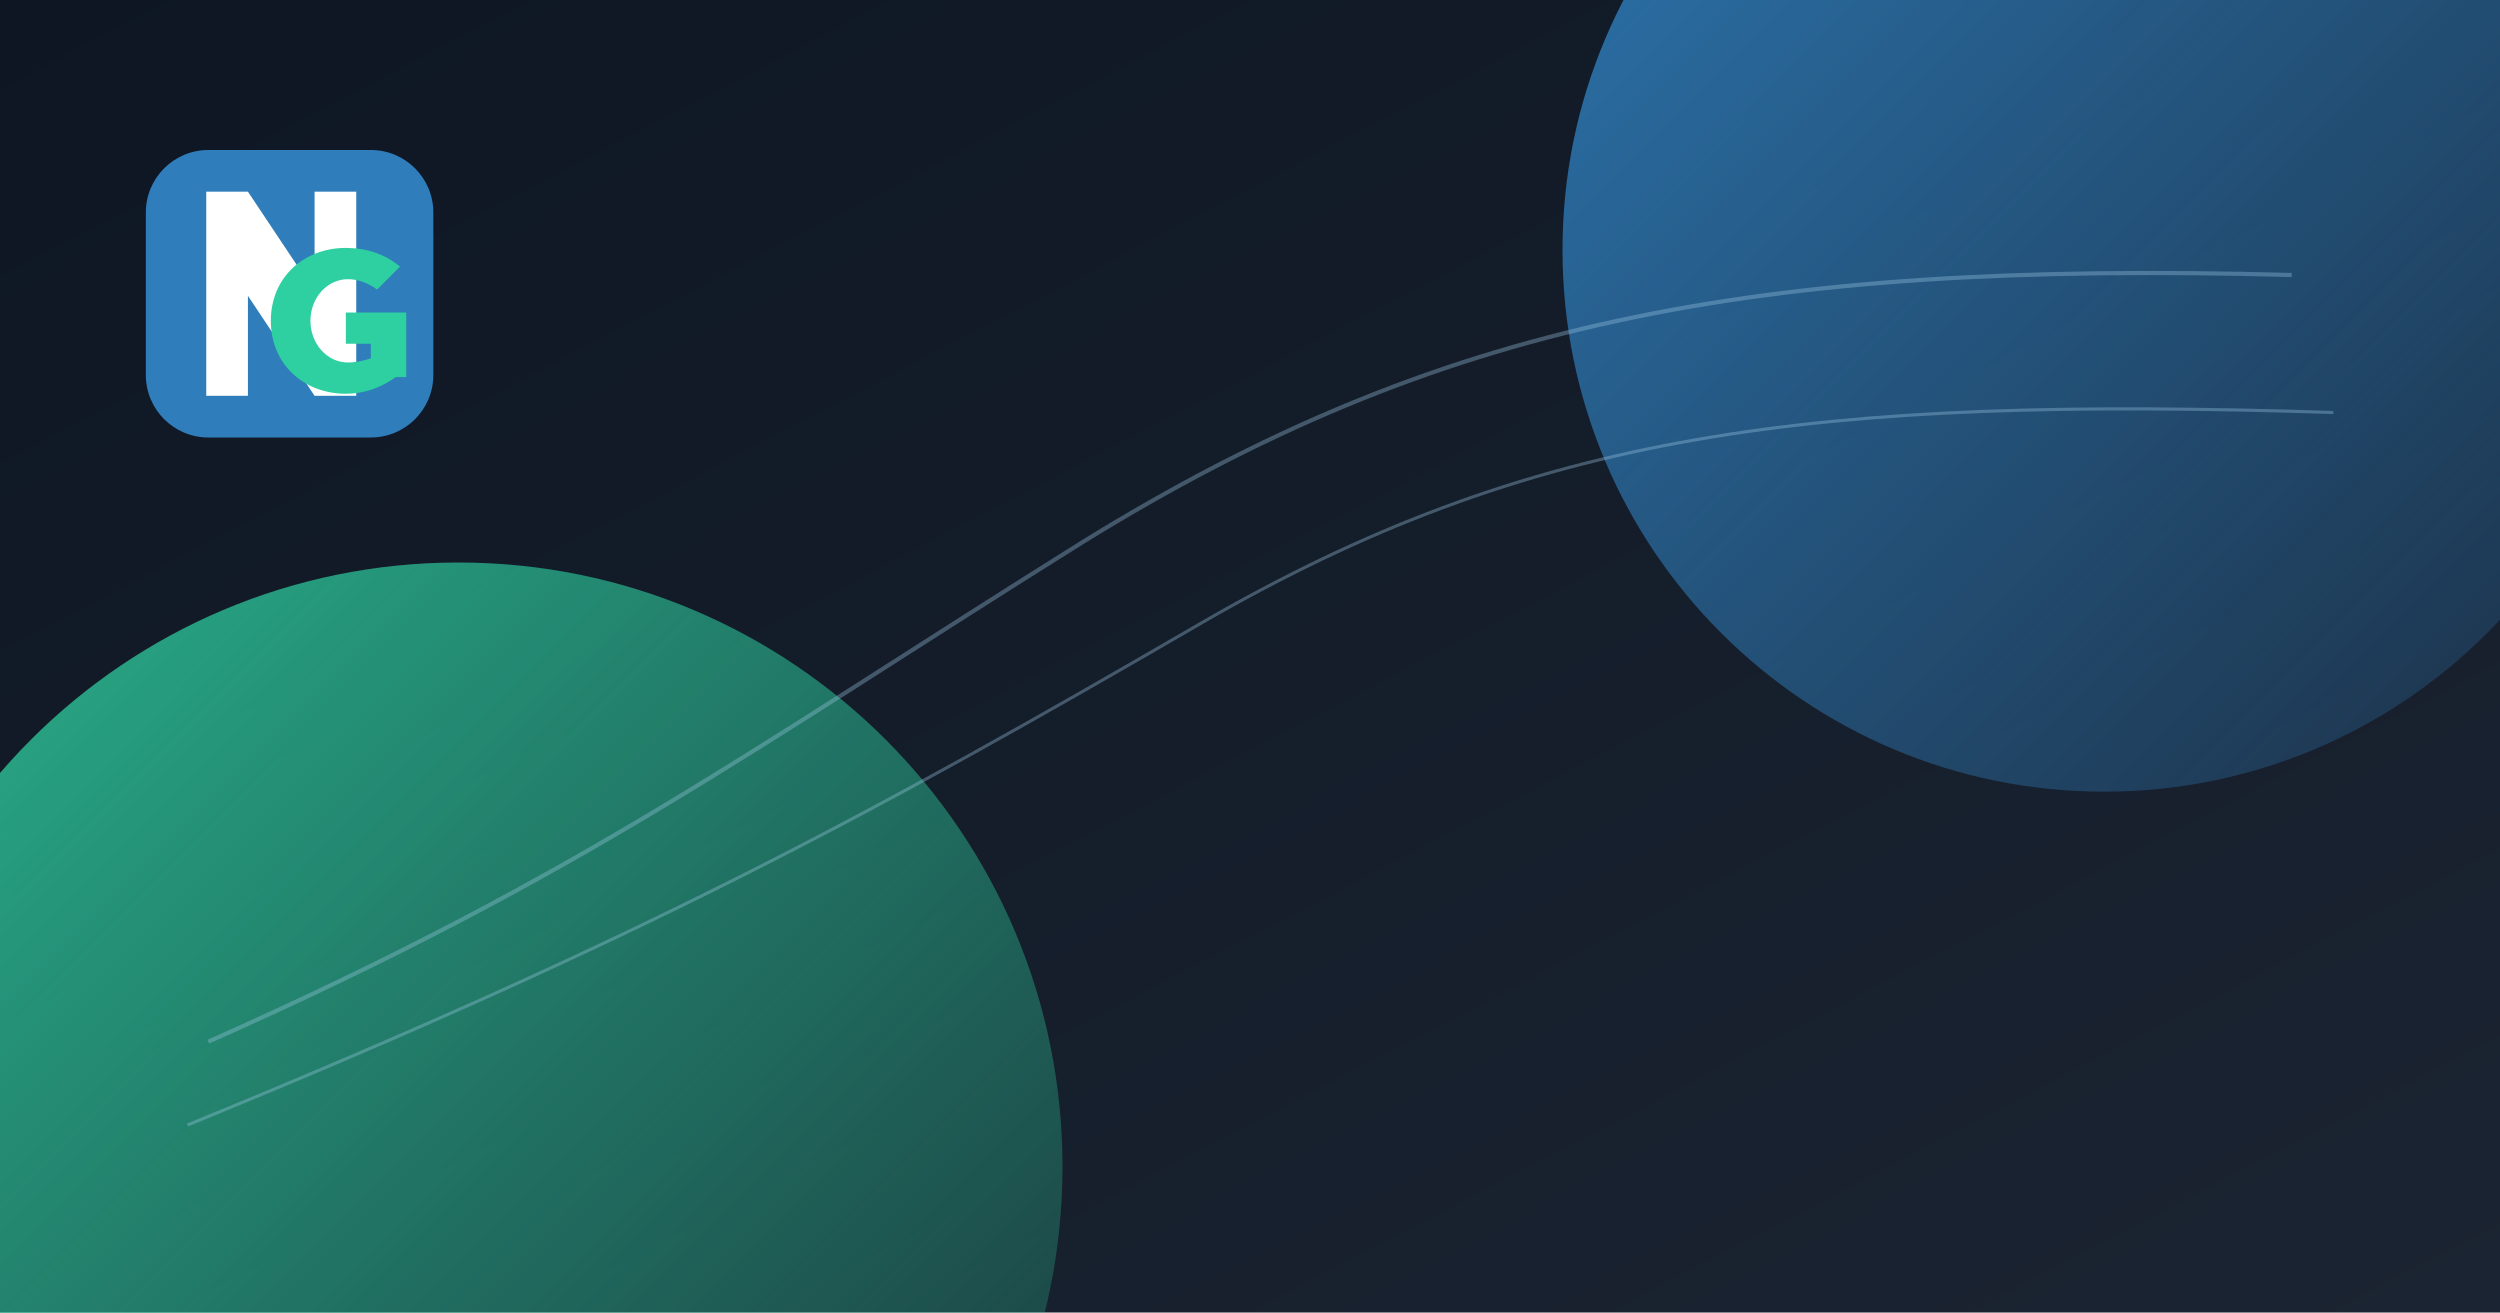
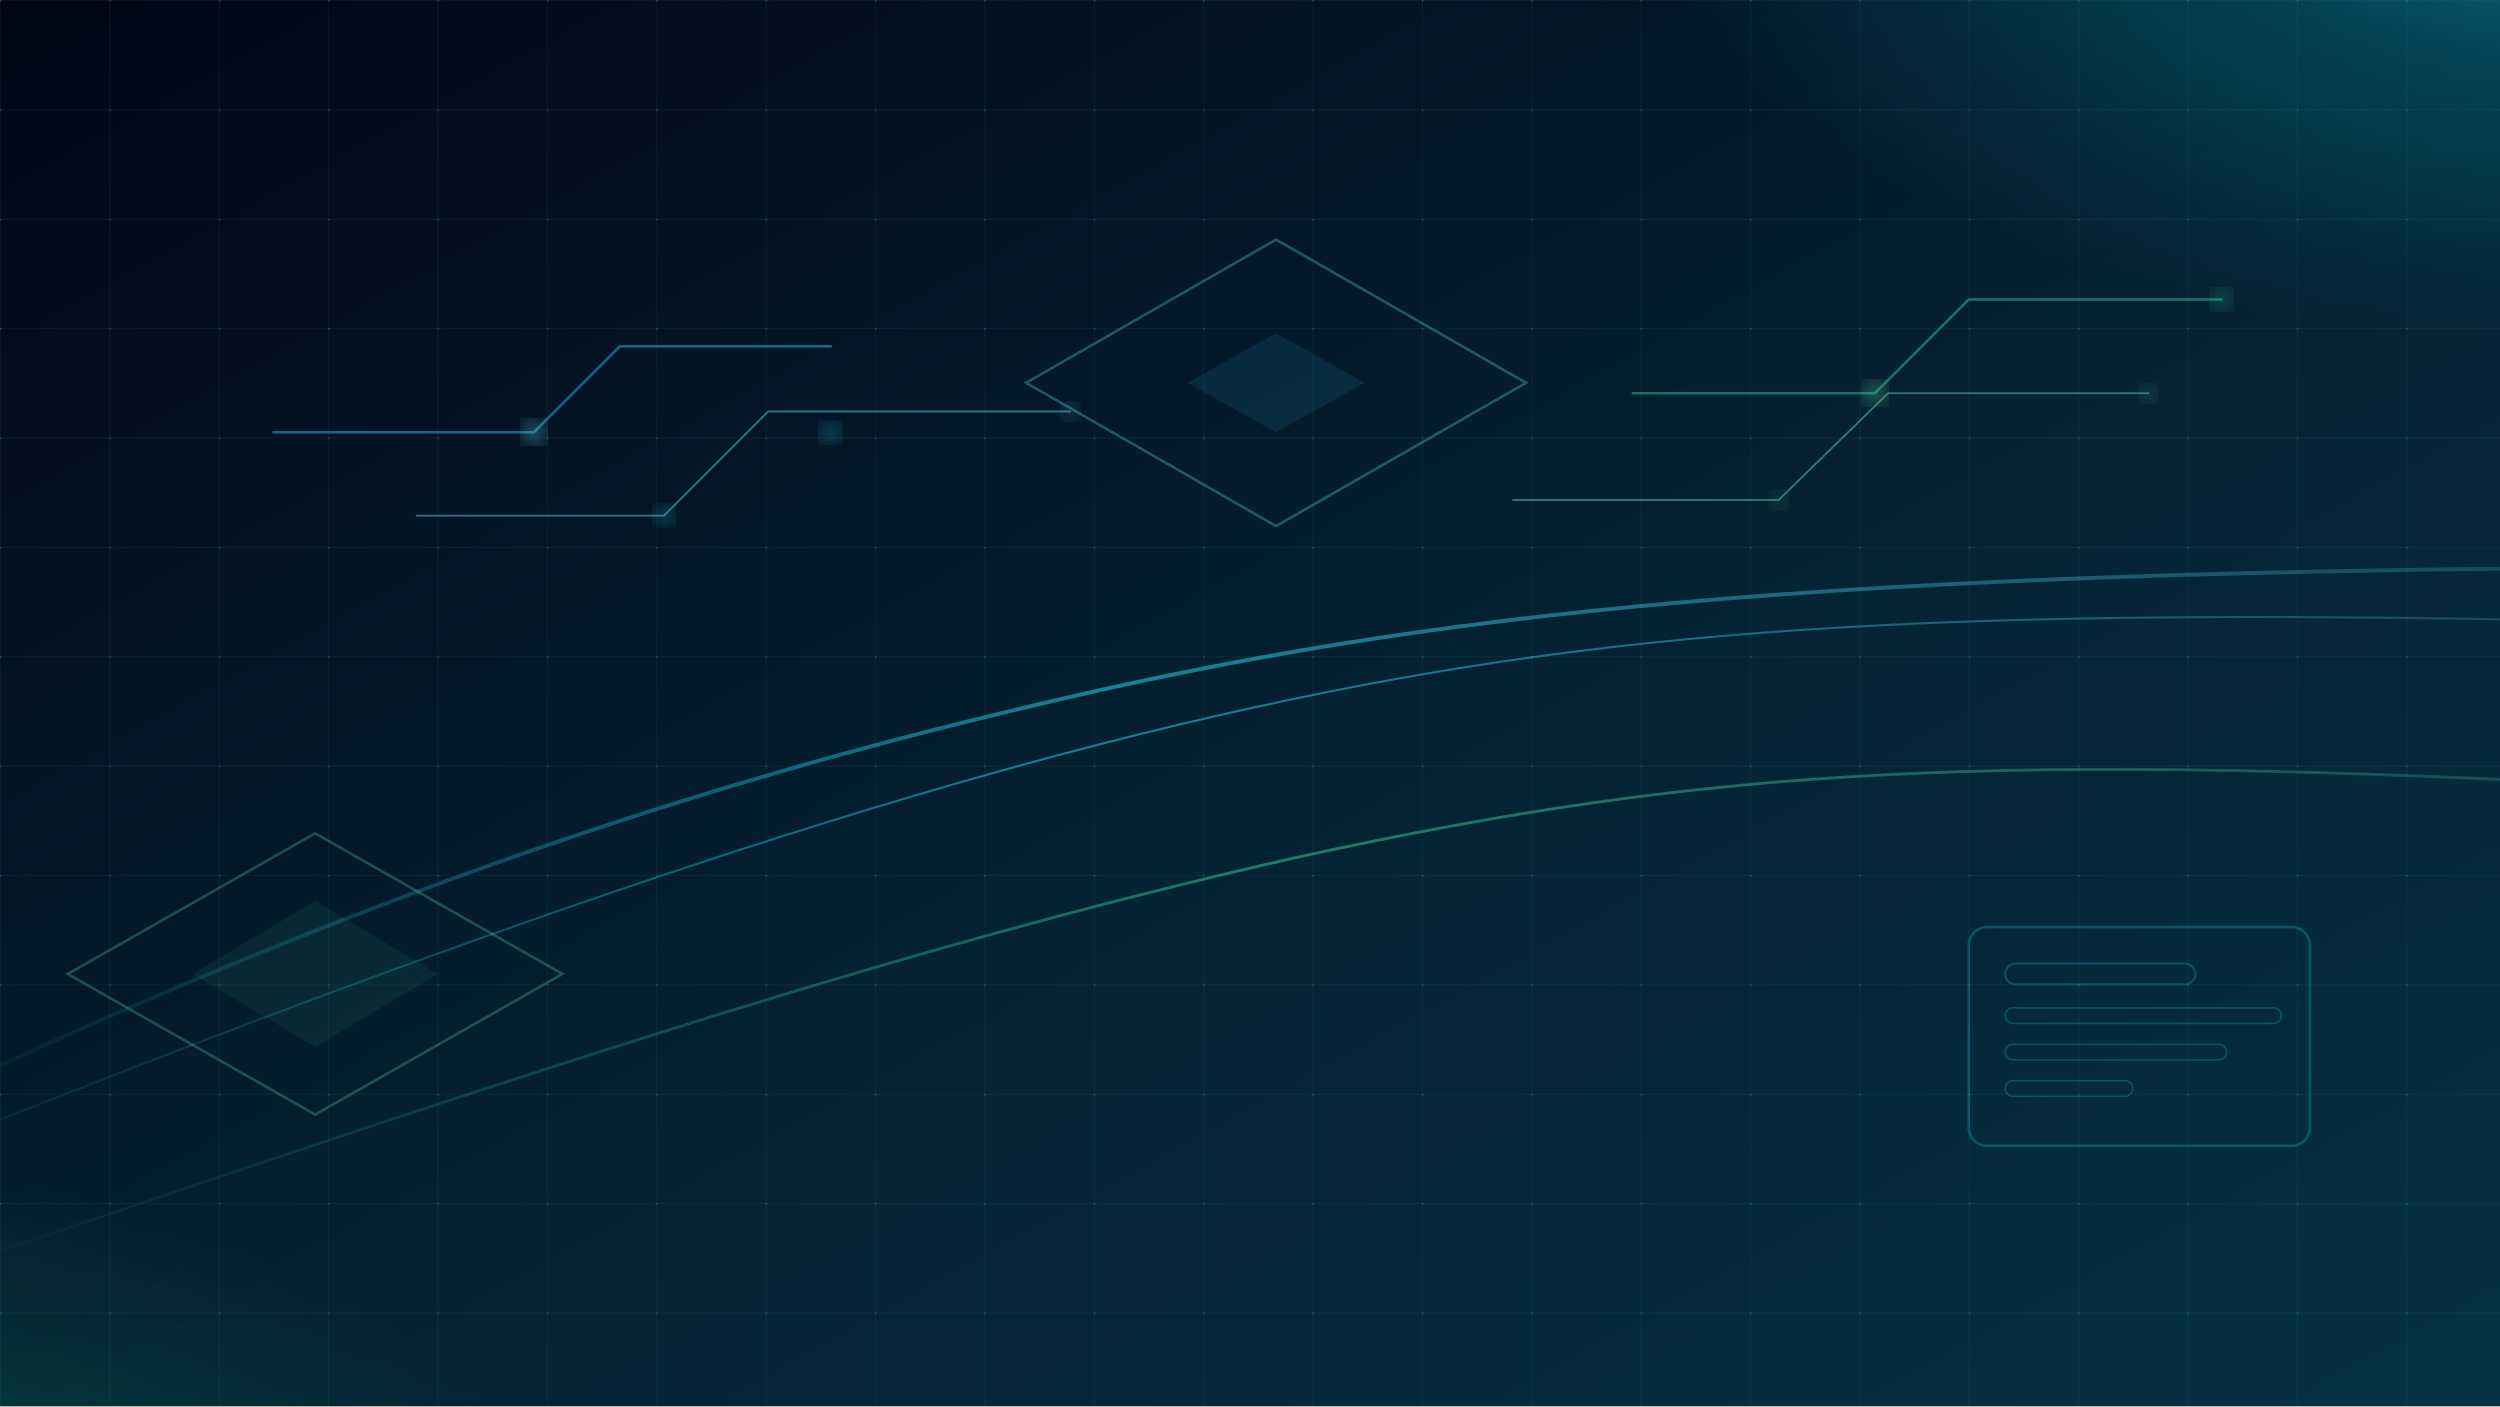
- <svg xmlns="http://www.w3.org/2000/svg" viewBox="0 0 1200 630" role="img" aria-labelledby="title desc">
+ <svg xmlns="http://www.w3.org/2000/svg" viewBox="0 0 1920 1080" role="img" aria-labelledby="title desc">
  <defs>
    <linearGradient id="bg" x1="0%" y1="0%" x2="100%" y2="100%">
-       <stop offset="0%" stop-color="#0E1623" />
-       <stop offset="100%" stop-color="#1B2432" />
+       <stop offset="0%" stop-color="#020617" />
+       <stop offset="52%" stop-color="#042131" />
+       <stop offset="100%" stop-color="#063243" />
    </linearGradient>
-     <linearGradient id="orbBlue" x1="0%" y1="0%" x2="100%" y2="100%">
-       <stop offset="0%" stop-color="#2F7DBA" stop-opacity="0.95" />
-       <stop offset="100%" stop-color="#2F7DBA" stop-opacity="0.15" />
+     <radialGradient id="cyanBloom" cx="80%" cy="14%" r="52%">
+       <stop offset="0%" stop-color="#67E8F9" stop-opacity="0.56" />
+       <stop offset="45%" stop-color="#06B6D4" stop-opacity="0.24" />
+       <stop offset="100%" stop-color="#06B6D4" stop-opacity="0" />
+     </radialGradient>
+     <radialGradient id="greenBloom" cx="16%" cy="92%" r="55%">
+       <stop offset="0%" stop-color="#6EE7B7" stop-opacity="0.48" />
+       <stop offset="48%" stop-color="#10B981" stop-opacity="0.2" />
+       <stop offset="100%" stop-color="#10B981" stop-opacity="0" />
+     </radialGradient>
+     <linearGradient id="traceCyan" x1="0%" y1="0%" x2="100%" y2="0%">
+       <stop offset="0%" stop-color="#22D3EE" stop-opacity="0" />
+       <stop offset="44%" stop-color="#22D3EE" stop-opacity="0.55" />
+       <stop offset="100%" stop-color="#67E8F9" stop-opacity="0.16" />
    </linearGradient>
-     <linearGradient id="orbGreen" x1="0%" y1="0%" x2="100%" y2="100%">
-       <stop offset="0%" stop-color="#2ECFA0" stop-opacity="0.85" />
-       <stop offset="100%" stop-color="#2ECFA0" stop-opacity="0.1" />
+     <linearGradient id="traceGreen" x1="0%" y1="0%" x2="100%" y2="0%">
+       <stop offset="0%" stop-color="#10B981" stop-opacity="0" />
+       <stop offset="50%" stop-color="#34D399" stop-opacity="0.52" />
+       <stop offset="100%" stop-color="#6EE7B7" stop-opacity="0.16" />
    </linearGradient>
+     <pattern id="techGrid" width="84" height="84" patternUnits="userSpaceOnUse">
+       <path d="M84 0H0V84" fill="none" stroke="#67E8F9" stroke-opacity="0.08" stroke-width="1" />
+       <circle cx="0" cy="0" r="1.3" fill="#34D399" fill-opacity="0.32" />
+     </pattern>
+     <filter id="softGlow" x="-15%" y="-15%" width="130%" height="130%">
+       <feGaussianBlur stdDeviation="9" />
+     </filter>
  </defs>
-   <rect width="1200" height="630" fill="url(#bg)" />
-   <circle cx="1010" cy="120" r="260" fill="url(#orbBlue)" />
-   <circle cx="220" cy="560" r="290" fill="url(#orbGreen)" />
-   <g stroke="#9FC8E6" stroke-opacity="0.35" fill="none">
-     <path d="M100 500C280 420 360 360 520 260C690 155 840 125 1100 132" stroke-width="2" />
-     <path d="M90 540C310 450 420 390 575 300C735 207 870 190 1120 198" stroke-width="1.5" />
+   <rect width="1920" height="1080" fill="url(#bg)" />
+   <rect width="1920" height="1080" fill="url(#techGrid)" />
+   <ellipse cx="1560" cy="140" rx="720" ry="380" fill="url(#cyanBloom)" />
+   <ellipse cx="210" cy="980" rx="760" ry="420" fill="url(#greenBloom)" />
+   <g fill="none" stroke-linecap="round">
+     <path d="M-60 846C250 700 510 610 768 548C1070 474 1356 440 2010 436" stroke="url(#traceCyan)" stroke-width="3" />
+     <path d="M-120 908C310 734 668 608 960 544C1258 478 1518 466 2040 478" stroke="url(#traceCyan)" stroke-width="1.6" />
+     <path d="M-80 988C356 840 678 730 998 658C1318 588 1536 578 2030 604" stroke="url(#traceGreen)" stroke-width="2.2" />
  </g>
-   <g transform="translate(70,72)">
-     <rect x="0" y="0" width="138" height="138" rx="30" fill="#2F7DBA" />
-     <path d="M29 118V20h20l32 48V20h20v98H81L49 70v48H29z" fill="#fff" />
-     <path d="M120 109c-7 5-15 8-24 8-20 0-36-14-36-35s16-35 36-35c10 0 19 3 26 9l-11 11c-4-3-9-5-14-5-10 0-18 9-18 20s8 20 18 20c4 0 8-1 11-2v-7h-12V78h29v31h-5z" fill="#2ECFA0" />
+   <g fill="none" stroke-linecap="round" stroke-opacity="0.45">
+     <path d="M210 332H410L476 266H638" stroke="#22D3EE" stroke-width="2" />
+     <path d="M320 396H510L590 316H822" stroke="#67E8F9" stroke-width="1.4" />
+     <path d="M1254 302H1440L1512 230H1706" stroke="#34D399" stroke-width="2" />
+     <path d="M1162 384H1366L1450 302H1650" stroke="#6EE7B7" stroke-width="1.4" />
+   </g>
+   <g>
+     <circle cx="410" cy="332" r="8" fill="#67E8F9" fill-opacity="0.72" filter="url(#softGlow)" />
+     <circle cx="638" cy="332" r="7" fill="#22D3EE" fill-opacity="0.74" filter="url(#softGlow)" />
+     <circle cx="510" cy="396" r="7" fill="#22D3EE" fill-opacity="0.62" filter="url(#softGlow)" />
+     <circle cx="822" cy="316" r="6" fill="#67E8F9" fill-opacity="0.6" filter="url(#softGlow)" />
+     <circle cx="1440" cy="302" r="8" fill="#6EE7B7" fill-opacity="0.7" filter="url(#softGlow)" />
+     <circle cx="1706" cy="230" r="7" fill="#34D399" fill-opacity="0.68" filter="url(#softGlow)" />
+     <circle cx="1366" cy="384" r="6" fill="#34D399" fill-opacity="0.58" filter="url(#softGlow)" />
+     <circle cx="1650" cy="302" r="6" fill="#6EE7B7" fill-opacity="0.6" filter="url(#softGlow)" />
+   </g>
+   <g opacity="0.3">
+     <polygon points="980 184 1172 294 980 404 788 294" fill="none" stroke="#67E8F9" stroke-width="2" />
+     <polygon points="980 256 1048 294 980 332 912 294" fill="#22D3EE" fill-opacity="0.34" />
+   </g>
+   <g opacity="0.26">
+     <polygon points="242 640 432 748 242 856 52 748" fill="none" stroke="#6EE7B7" stroke-width="2" />
+     <polygon points="242 692 336 748 242 804 148 748" fill="#34D399" fill-opacity="0.3" />
+   </g>
+   <g opacity="0.24" fill="none" stroke="#22D3EE">
+     <rect x="1512" y="712" width="262" height="168" rx="14" stroke-width="2" />
+     <rect x="1540" y="740" width="146" height="16" rx="8" stroke-width="1.5" />
+     <rect x="1540" y="774" width="212" height="12" rx="6" stroke-width="1.2" />
+     <rect x="1540" y="802" width="170" height="12" rx="6" stroke-width="1.2" />
+     <rect x="1540" y="830" width="98" height="12" rx="6" stroke-width="1.2" />
  </g>
</svg>
